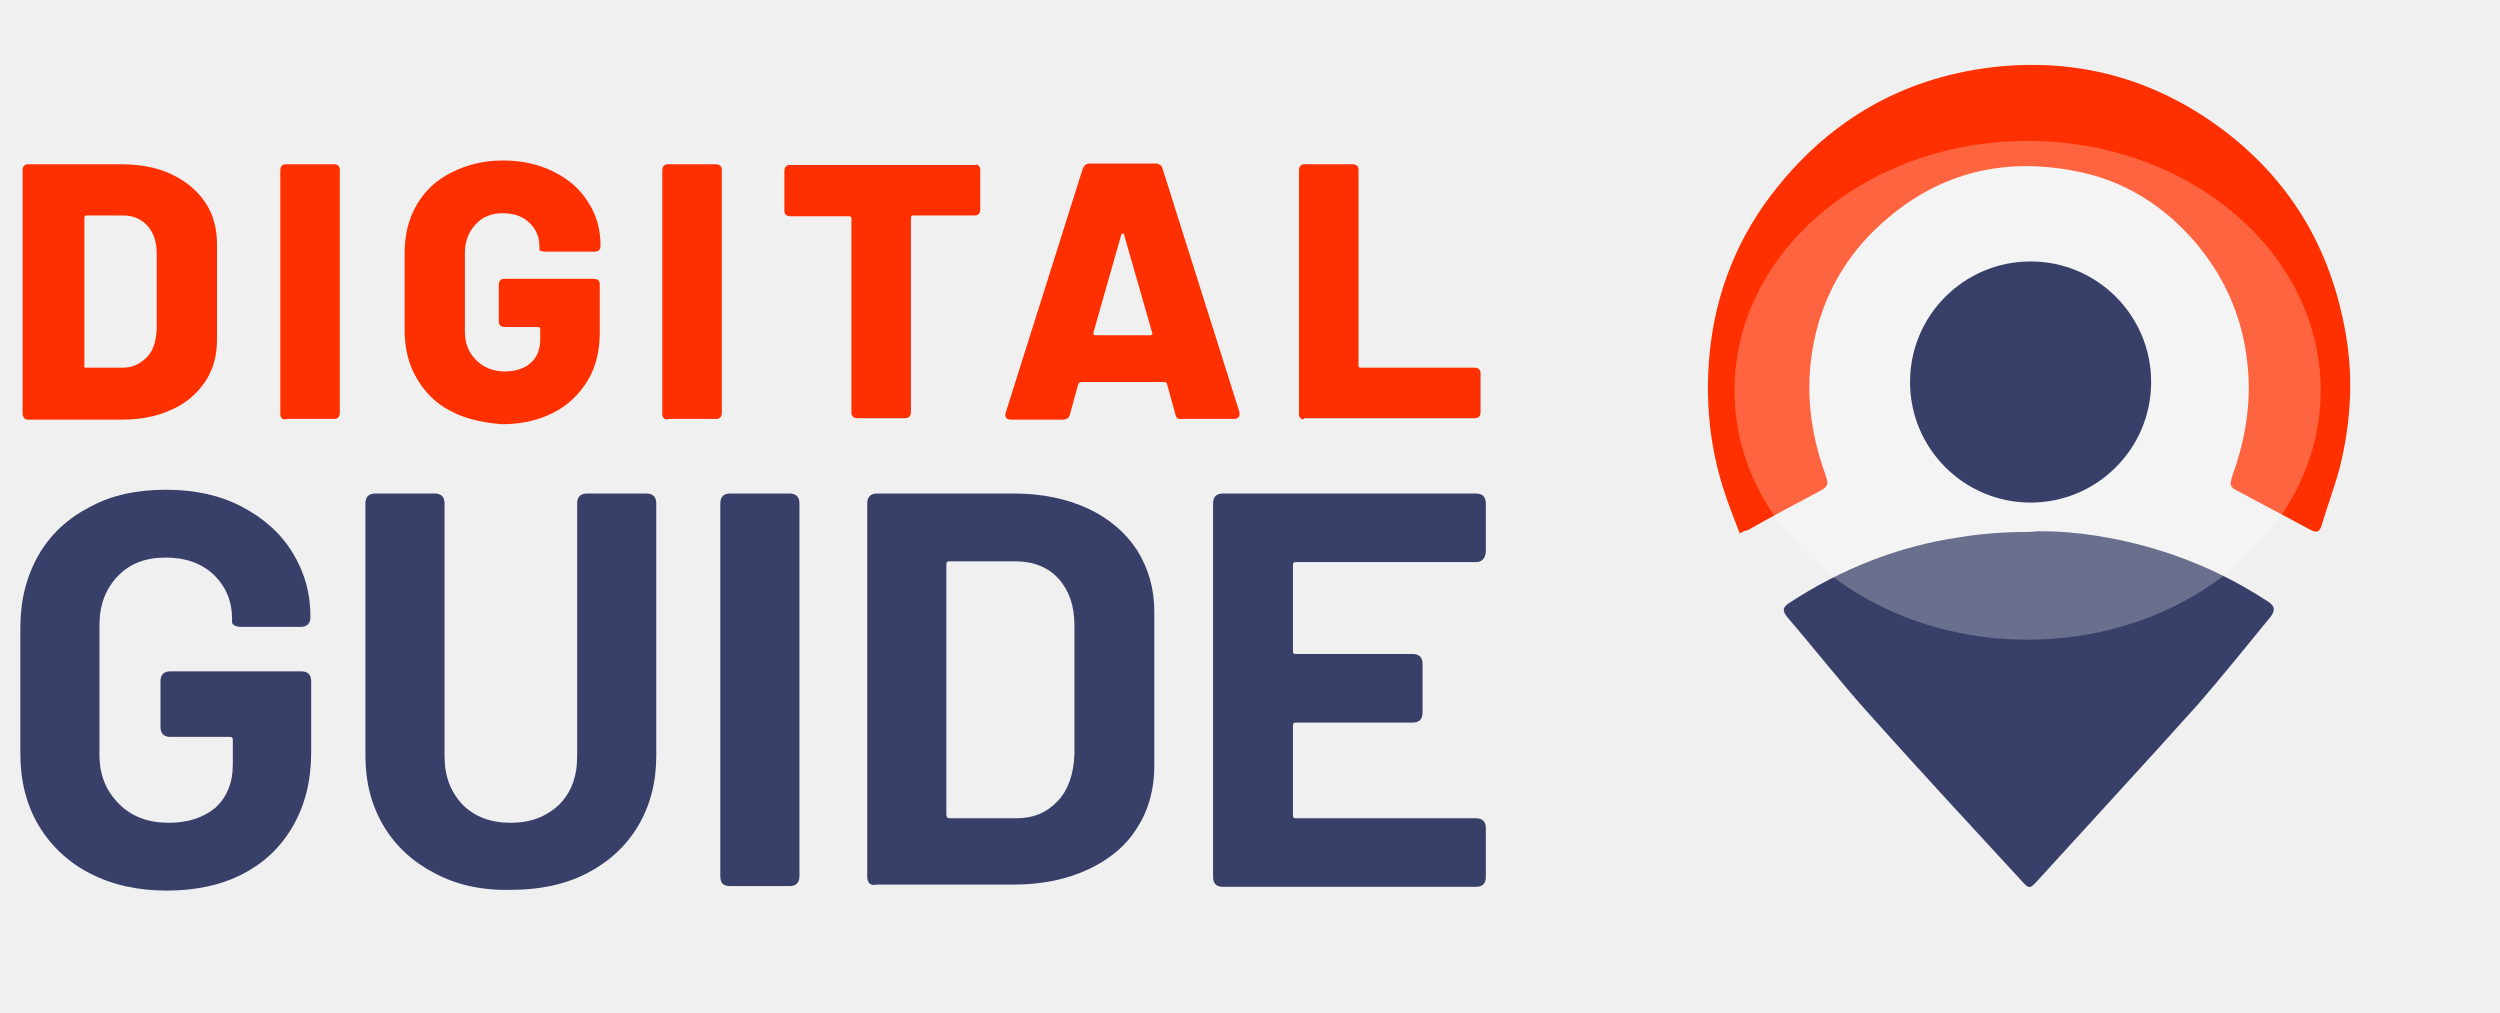
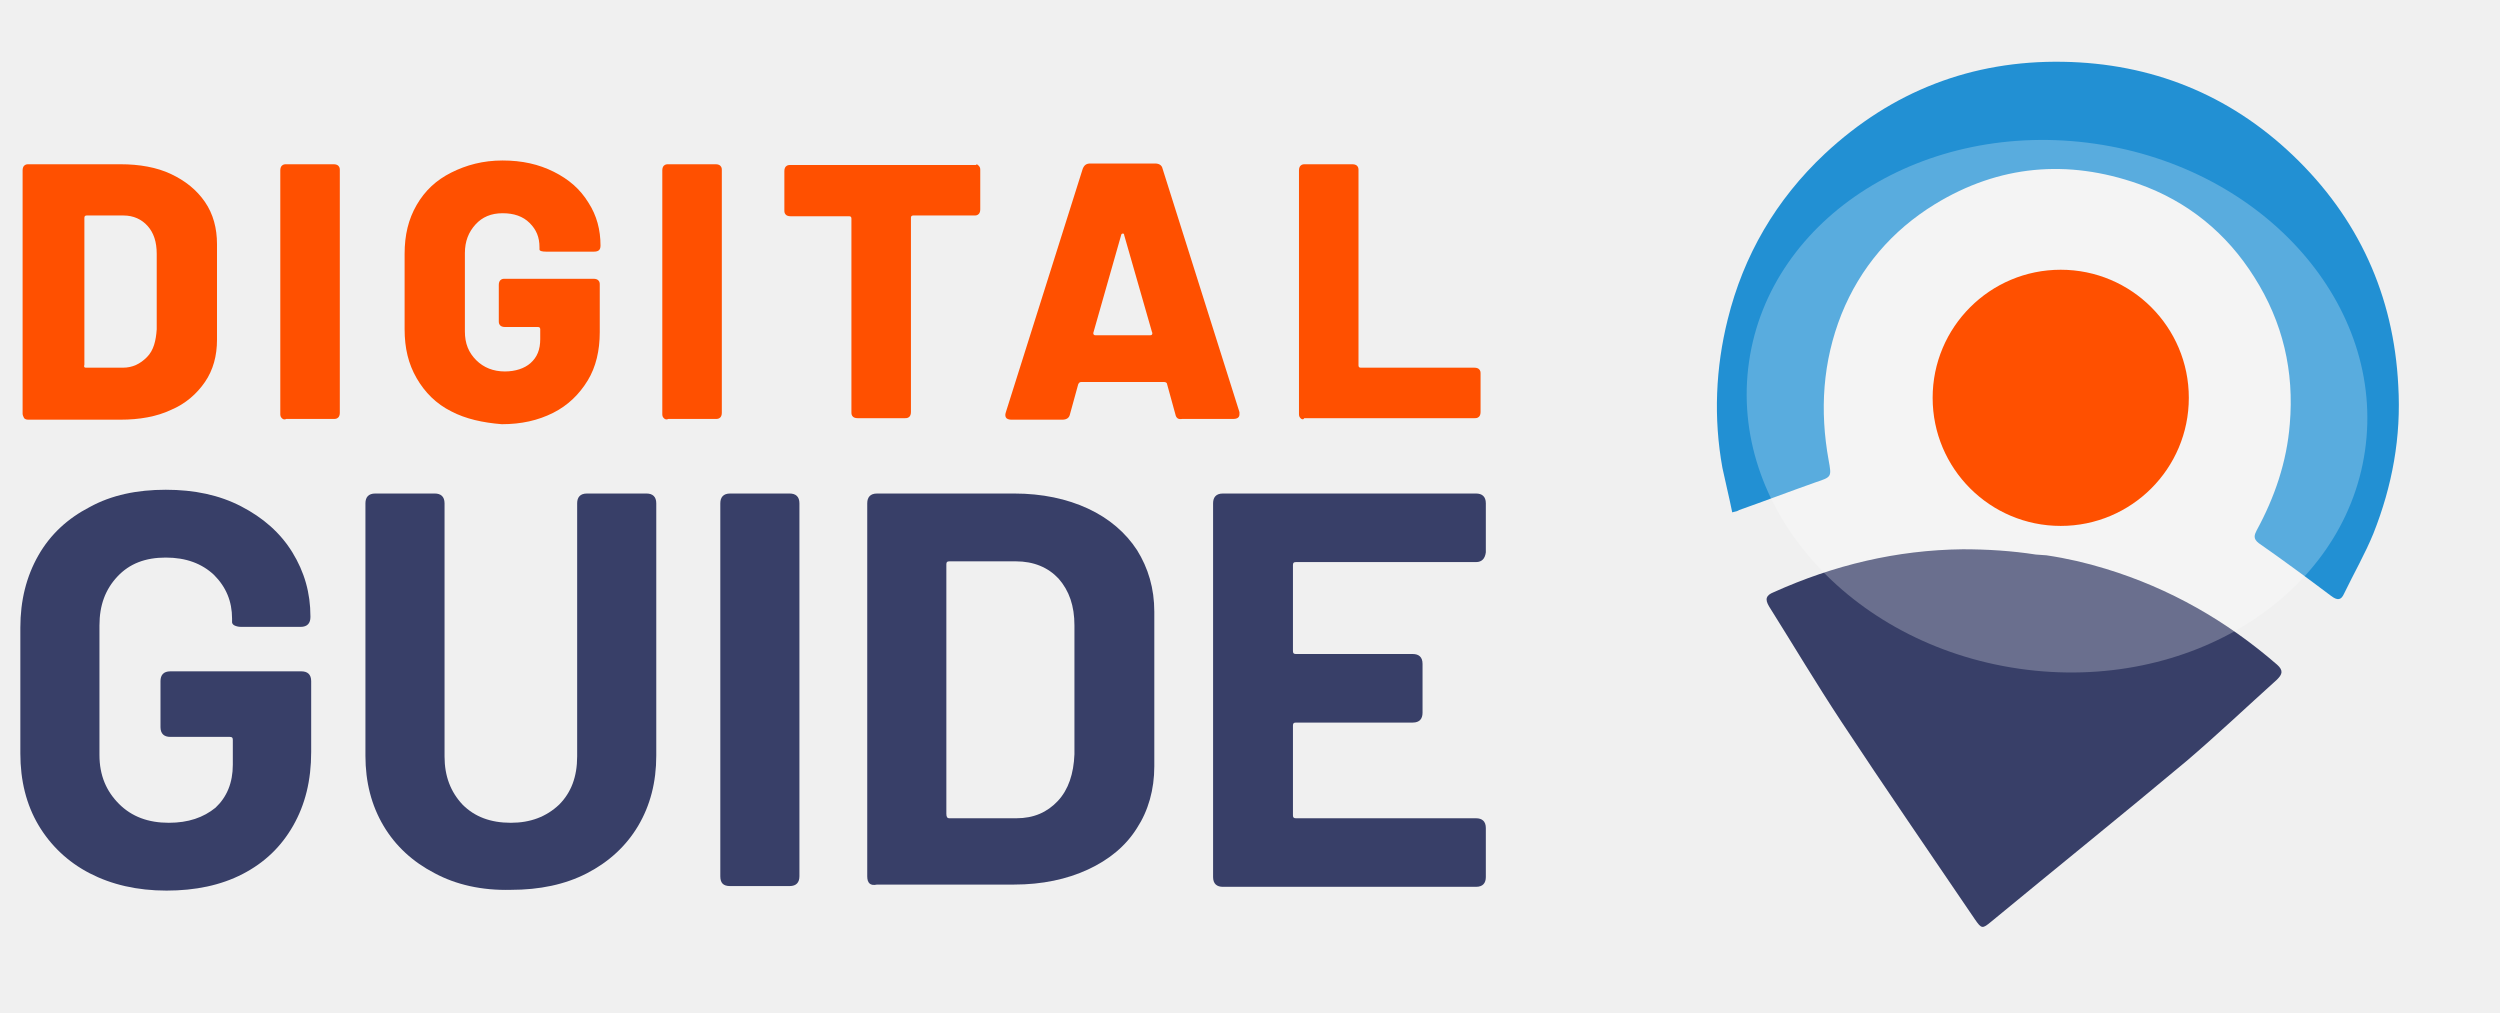
<svg xmlns="http://www.w3.org/2000/svg" version="1.1" x="0px" y="0px" viewBox="0 0 331.8 134.4" style="enable-background:new 0 0 331.8 134.4;" xml:space="preserve">
  <style type="text/css">
	.st0{display:none;}
	.st1{display:inline;}
	.st2{fill:#FF3000;}
	.st3{font-family:'Barlow-ExtraBold';}
	.st4{font-size:48.551px;}
	.st5{letter-spacing:4;}
	.st6{fill:#383F68;}
	.st7{font-family:'Barlow-Bold';}
	.st8{font-size:74.291px;}
- 	.st9{opacity:0.25;fill:#FFFFFF;}
- 	.st10{display:inline;fill:#383F68;}
- 	.st11{display:inline;fill:#FF3000;}
- 	.st12{display:inline;opacity:0.4;fill:#FFFFFF;}
+ 	.st9{fill:#FF5000;}
+ 	.st10{fill:#2290D3;}
+ 	.st11{opacity:0.25;fill:#FFFFFF;}
+ 	.st12{display:inline;fill:#383F68;}
+ 	.st13{display:inline;fill:#FF3000;}
+ 	.st14{display:inline;fill:#FF5000;}
+ 	.st15{display:inline;opacity:0.25;fill:#FFFFFF;}
+ 	.st16{display:inline;opacity:0.4;fill:#FFFFFF;}
</style>
  <g id="Layer_1" class="st0">
    <g class="st1">
      <text transform="matrix(1 0 0 1 0.6119 55.7347)" class="st2 st3 st4 st5">DIGITAL</text>
    </g>
    <g class="st1">
      <text transform="matrix(1 0 0 1 -0.7777 117.5828)" class="st6 st7 st8">Guide</text>
    </g>
  </g>
  <g id="Layer_1_copy">
    <g>
      <g>
-         <path class="st2" d="M3.2,55.5C3.1,55.3,3,55.1,3,54.9V22.6c0-0.3,0.1-0.5,0.2-0.6c0.2-0.2,0.4-0.2,0.6-0.2H16     c2.5,0,4.8,0.4,6.7,1.3c1.9,0.9,3.4,2.1,4.5,3.7c1.1,1.6,1.6,3.5,1.6,5.6v12.7c0,2.1-0.5,4-1.6,5.6c-1.1,1.6-2.6,2.9-4.5,3.7     c-1.9,0.9-4.2,1.3-6.7,1.3H3.9C3.6,55.7,3.4,55.7,3.2,55.5z M11.4,48.8h4.9c1.3,0,2.3-0.5,3.2-1.4s1.2-2.2,1.3-3.7v-10     c0-1.6-0.4-2.8-1.2-3.7c-0.8-0.9-1.9-1.4-3.2-1.4h-4.9c-0.2,0-0.3,0.1-0.3,0.3v19.5C11.1,48.7,11.2,48.8,11.4,48.8z" />
-         <path class="st2" d="M37.4,55.5c-0.2-0.2-0.2-0.4-0.2-0.6V22.6c0-0.3,0.1-0.5,0.2-0.6c0.2-0.2,0.4-0.2,0.6-0.2h6.3     c0.3,0,0.5,0.1,0.6,0.2c0.2,0.2,0.2,0.4,0.2,0.6v32.2c0,0.3-0.1,0.5-0.2,0.6c-0.2,0.2-0.4,0.2-0.6,0.2H38     C37.8,55.7,37.6,55.7,37.4,55.5z" />
-         <path class="st2" d="M59.9,54.6c-2-1-3.5-2.5-4.6-4.4c-1.1-1.9-1.6-4-1.6-6.5v-10c0-2.5,0.5-4.6,1.6-6.5c1.1-1.9,2.6-3.3,4.6-4.3     c2-1,4.2-1.6,6.8-1.6c2.6,0,4.8,0.5,6.8,1.5c2,1,3.5,2.3,4.6,4.1c1.1,1.7,1.6,3.6,1.6,5.7c0,0.6-0.3,0.8-0.9,0.8h-6.3     c-0.6,0-0.9-0.1-0.9-0.3v-0.3c0-1.3-0.4-2.3-1.3-3.2c-0.9-0.9-2.1-1.3-3.6-1.3c-1.5,0-2.7,0.5-3.6,1.5c-0.9,1-1.4,2.2-1.4,3.8     v10.4c0,1.6,0.5,2.8,1.5,3.8c1,1,2.3,1.5,3.8,1.5c1.4,0,2.6-0.4,3.4-1.1c0.9-0.8,1.3-1.8,1.3-3.2v-1.3c0-0.2-0.1-0.3-0.3-0.3H67     c-0.3,0-0.5-0.1-0.6-0.2c-0.2-0.2-0.2-0.4-0.2-0.6v-4.8c0-0.3,0.1-0.5,0.2-0.6c0.2-0.2,0.4-0.2,0.6-0.2h11.8     c0.3,0,0.5,0.1,0.6,0.2c0.2,0.2,0.2,0.4,0.2,0.6v6.3c0,2.4-0.5,4.6-1.6,6.4c-1.1,1.8-2.6,3.3-4.6,4.3c-2,1-4.2,1.5-6.8,1.5     C64.1,56.1,61.8,55.6,59.9,54.6z" />
-         <path class="st2" d="M88.1,55.5c-0.2-0.2-0.2-0.4-0.2-0.6V22.6c0-0.3,0.1-0.5,0.2-0.6c0.2-0.2,0.4-0.2,0.6-0.2h6.3     c0.3,0,0.5,0.1,0.6,0.2c0.2,0.2,0.2,0.4,0.2,0.6v32.2c0,0.3-0.1,0.5-0.2,0.6c-0.2,0.2-0.4,0.2-0.6,0.2h-6.3     C88.5,55.7,88.3,55.7,88.1,55.5z" />
-         <path class="st2" d="M129.9,22c0.2,0.2,0.2,0.4,0.2,0.6v5.2c0,0.3-0.1,0.5-0.2,0.6c-0.2,0.2-0.4,0.2-0.6,0.2h-8.1     c-0.2,0-0.3,0.1-0.3,0.3v25.8c0,0.3-0.1,0.5-0.2,0.6c-0.2,0.2-0.4,0.2-0.6,0.2h-6.3c-0.3,0-0.5-0.1-0.6-0.2     c-0.2-0.2-0.2-0.4-0.2-0.6V29c0-0.2-0.1-0.3-0.3-0.3h-7.8c-0.3,0-0.5-0.1-0.6-0.2c-0.2-0.2-0.2-0.4-0.2-0.6v-5.2     c0-0.3,0.1-0.5,0.2-0.6c0.2-0.2,0.4-0.2,0.6-0.2h24.7C129.5,21.7,129.7,21.8,129.9,22z" />
-         <path class="st2" d="M156,55l-1.1-4c0-0.2-0.2-0.3-0.4-0.3h-11c-0.2,0-0.3,0.1-0.4,0.3l-1.1,4c-0.1,0.5-0.5,0.7-1,0.7h-6.8     c-0.3,0-0.6-0.1-0.7-0.3c-0.1-0.2-0.1-0.4,0-0.7l10.2-32.3c0.2-0.5,0.5-0.7,1-0.7h8.6c0.5,0,0.9,0.2,1,0.7l10.2,32.3     c0,0.1,0,0.2,0,0.3c0,0.4-0.3,0.6-0.8,0.6h-6.8C156.4,55.7,156.1,55.5,156,55z M145.1,44.2c0,0.2,0.1,0.3,0.3,0.3h7.2     c0.1,0,0.2,0,0.3-0.1c0-0.1,0.1-0.2,0-0.3l-3.7-12.9c0-0.2-0.1-0.2-0.2-0.2c-0.1,0-0.2,0.1-0.2,0.2L145.1,44.2L145.1,44.2z" />
-         <path class="st2" d="M172.6,55.5c-0.2-0.2-0.2-0.4-0.2-0.6V22.6c0-0.3,0.1-0.5,0.2-0.6c0.2-0.2,0.4-0.2,0.6-0.2h6.3     c0.3,0,0.5,0.1,0.6,0.2c0.2,0.2,0.2,0.4,0.2,0.6v25.9c0,0.2,0.1,0.3,0.3,0.3h15.1c0.3,0,0.5,0.1,0.6,0.2c0.2,0.2,0.2,0.4,0.2,0.6     v5.1c0,0.3-0.1,0.5-0.2,0.6c-0.2,0.2-0.4,0.2-0.6,0.2h-22.6C173,55.7,172.8,55.7,172.6,55.5z" />
+         <path class="st9" d="M3.2,55.5C3.1,55.3,3,55.1,3,54.9V22.6c0-0.3,0.1-0.5,0.2-0.6c0.2-0.2,0.4-0.2,0.6-0.2H16     c2.5,0,4.8,0.4,6.7,1.3c1.9,0.9,3.4,2.1,4.5,3.7c1.1,1.6,1.6,3.5,1.6,5.6v12.7c0,2.1-0.5,4-1.6,5.6c-1.1,1.6-2.6,2.9-4.5,3.7     c-1.9,0.9-4.2,1.3-6.7,1.3H3.9C3.6,55.7,3.4,55.7,3.2,55.5z M11.4,48.8h4.9c1.3,0,2.3-0.5,3.2-1.4s1.2-2.2,1.3-3.7v-10     c0-1.6-0.4-2.8-1.2-3.7c-0.8-0.9-1.9-1.4-3.2-1.4h-4.9c-0.2,0-0.3,0.1-0.3,0.3v19.5C11.1,48.7,11.2,48.8,11.4,48.8z" />
+         <path class="st9" d="M37.4,55.5c-0.2-0.2-0.2-0.4-0.2-0.6V22.6c0-0.3,0.1-0.5,0.2-0.6c0.2-0.2,0.4-0.2,0.6-0.2h6.3     c0.3,0,0.5,0.1,0.6,0.2c0.2,0.2,0.2,0.4,0.2,0.6v32.2c0,0.3-0.1,0.5-0.2,0.6c-0.2,0.2-0.4,0.2-0.6,0.2H38     C37.8,55.7,37.6,55.7,37.4,55.5z" />
+         <path class="st9" d="M59.9,54.6c-2-1-3.5-2.5-4.6-4.4c-1.1-1.9-1.6-4-1.6-6.5v-10c0-2.5,0.5-4.6,1.6-6.5c1.1-1.9,2.6-3.3,4.6-4.3     c2-1,4.2-1.6,6.8-1.6c2.6,0,4.8,0.5,6.8,1.5c2,1,3.5,2.3,4.6,4.1c1.1,1.7,1.6,3.6,1.6,5.7c0,0.6-0.3,0.8-0.9,0.8h-6.3     c-0.6,0-0.9-0.1-0.9-0.3v-0.3c0-1.3-0.4-2.3-1.3-3.2c-0.9-0.9-2.1-1.3-3.6-1.3c-1.5,0-2.7,0.5-3.6,1.5c-0.9,1-1.4,2.2-1.4,3.8     v10.4c0,1.6,0.5,2.8,1.5,3.8c1,1,2.3,1.5,3.8,1.5c1.4,0,2.6-0.4,3.4-1.1c0.9-0.8,1.3-1.8,1.3-3.2v-1.3c0-0.2-0.1-0.3-0.3-0.3H67     c-0.3,0-0.5-0.1-0.6-0.2c-0.2-0.2-0.2-0.4-0.2-0.6v-4.8c0-0.3,0.1-0.5,0.2-0.6c0.2-0.2,0.4-0.2,0.6-0.2h11.8     c0.3,0,0.5,0.1,0.6,0.2c0.2,0.2,0.2,0.4,0.2,0.6v6.3c0,2.4-0.5,4.6-1.6,6.4c-1.1,1.8-2.6,3.3-4.6,4.3c-2,1-4.2,1.5-6.8,1.5     C64.1,56.1,61.8,55.6,59.9,54.6z" />
+         <path class="st9" d="M88.1,55.5c-0.2-0.2-0.2-0.4-0.2-0.6V22.6c0-0.3,0.1-0.5,0.2-0.6c0.2-0.2,0.4-0.2,0.6-0.2h6.3     c0.3,0,0.5,0.1,0.6,0.2c0.2,0.2,0.2,0.4,0.2,0.6v32.2c0,0.3-0.1,0.5-0.2,0.6c-0.2,0.2-0.4,0.2-0.6,0.2h-6.3     C88.5,55.7,88.3,55.7,88.1,55.5z" />
+         <path class="st9" d="M129.9,22c0.2,0.2,0.2,0.4,0.2,0.6v5.2c0,0.3-0.1,0.5-0.2,0.6c-0.2,0.2-0.4,0.2-0.6,0.2h-8.1     c-0.2,0-0.3,0.1-0.3,0.3v25.8c0,0.3-0.1,0.5-0.2,0.6c-0.2,0.2-0.4,0.2-0.6,0.2h-6.3c-0.3,0-0.5-0.1-0.6-0.2     c-0.2-0.2-0.2-0.4-0.2-0.6V29c0-0.2-0.1-0.3-0.3-0.3h-7.8c-0.3,0-0.5-0.1-0.6-0.2c-0.2-0.2-0.2-0.4-0.2-0.6v-5.2     c0-0.3,0.1-0.5,0.2-0.6c0.2-0.2,0.4-0.2,0.6-0.2h24.7C129.5,21.7,129.7,21.8,129.9,22z" />
+         <path class="st9" d="M156,55l-1.1-4c0-0.2-0.2-0.3-0.4-0.3h-11c-0.2,0-0.3,0.1-0.4,0.3l-1.1,4c-0.1,0.5-0.5,0.7-1,0.7h-6.8     c-0.3,0-0.6-0.1-0.7-0.3c-0.1-0.2-0.1-0.4,0-0.7l10.2-32.3c0.2-0.5,0.5-0.7,1-0.7h8.6c0.5,0,0.9,0.2,1,0.7l10.2,32.3     c0,0.1,0,0.2,0,0.3c0,0.4-0.3,0.6-0.8,0.6h-6.8C156.4,55.7,156.1,55.5,156,55z M145.1,44.2c0,0.2,0.1,0.3,0.3,0.3h7.2     c0.1,0,0.2,0,0.3-0.1c0-0.1,0.1-0.2,0-0.3l-3.7-12.9c0-0.2-0.1-0.2-0.2-0.2c-0.1,0-0.2,0.1-0.2,0.2L145.1,44.2L145.1,44.2z" />
+         <path class="st9" d="M172.6,55.5c-0.2-0.2-0.2-0.4-0.2-0.6V22.6c0-0.3,0.1-0.5,0.2-0.6c0.2-0.2,0.4-0.2,0.6-0.2h6.3     c0.3,0,0.5,0.1,0.6,0.2c0.2,0.2,0.2,0.4,0.2,0.6v25.9c0,0.2,0.1,0.3,0.3,0.3h15.1c0.3,0,0.5,0.1,0.6,0.2c0.2,0.2,0.2,0.4,0.2,0.6     v5.1c0,0.3-0.1,0.5-0.2,0.6c-0.2,0.2-0.4,0.2-0.6,0.2h-22.6C173,55.7,172.8,55.7,172.6,55.5z" />
      </g>
    </g>
    <g>
      <g>
        <path class="st6" d="M11.9,115.9c-2.9-1.5-5.2-3.7-6.8-6.4c-1.6-2.7-2.4-5.9-2.4-9.5V83.3c0-3.6,0.8-6.8,2.4-9.6     c1.6-2.8,3.9-4.9,6.8-6.4C14.8,65.7,18.2,65,22,65c3.8,0,7.1,0.7,10,2.2s5.2,3.5,6.8,6.1c1.6,2.6,2.4,5.4,2.4,8.5v0.1     c0,0.8-0.4,1.3-1.3,1.3H32c-0.4,0-0.7-0.1-0.9-0.2c-0.2-0.1-0.3-0.3-0.3-0.4v-0.5c0-2.3-0.8-4.2-2.4-5.8C26.8,74.8,24.7,74,22,74     c-2.7,0-4.8,0.8-6.4,2.5c-1.6,1.7-2.4,3.8-2.4,6.5v17.2c0,2.7,0.9,4.8,2.6,6.5c1.7,1.7,3.9,2.5,6.6,2.5c2.6,0,4.6-0.7,6.2-2     c1.5-1.4,2.3-3.3,2.3-5.7v-3.3c0-0.3-0.1-0.4-0.4-0.4h-7.9c-0.8,0-1.3-0.4-1.3-1.3v-6.1c0-0.8,0.4-1.3,1.3-1.3h17.4     c0.8,0,1.3,0.4,1.3,1.3v9.4c0,3.8-0.8,7-2.4,9.8c-1.6,2.8-3.8,4.9-6.7,6.4c-2.9,1.5-6.3,2.2-10.1,2.2     C18.2,118.2,14.8,117.4,11.9,115.9z" />
        <path class="st6" d="M57.7,115.9c-2.9-1.5-5.2-3.6-6.8-6.3c-1.6-2.7-2.4-5.8-2.4-9.3V66.8c0-0.8,0.4-1.3,1.3-1.3h7.9     c0.8,0,1.3,0.4,1.3,1.3v33.6c0,2.6,0.8,4.7,2.4,6.4c1.6,1.6,3.7,2.4,6.4,2.4c2.6,0,4.7-0.8,6.4-2.4c1.6-1.6,2.4-3.7,2.4-6.4V66.8     c0-0.8,0.4-1.3,1.3-1.3h7.9c0.8,0,1.3,0.4,1.3,1.3v33.5c0,3.5-0.8,6.6-2.4,9.3c-1.6,2.7-3.9,4.8-6.8,6.3     c-2.9,1.5-6.3,2.2-10.1,2.2C63.9,118.2,60.5,117.4,57.7,115.9z" />
        <path class="st6" d="M95.6,116.3V66.8c0-0.8,0.4-1.3,1.3-1.3h7.9c0.8,0,1.3,0.4,1.3,1.3v49.5c0,0.8-0.4,1.3-1.3,1.3h-7.9     C96,117.6,95.6,117.2,95.6,116.3z" />
        <path class="st6" d="M115.1,116.3V66.8c0-0.8,0.4-1.3,1.3-1.3h18.2c3.7,0,7,0.7,9.8,2c2.8,1.3,5,3.2,6.5,5.5     c1.5,2.4,2.3,5.1,2.3,8.2v20.5c0,3.1-0.8,5.9-2.3,8.2c-1.5,2.4-3.7,4.2-6.5,5.5c-2.8,1.3-6.1,2-9.8,2h-18.2     C115.5,117.6,115.1,117.2,115.1,116.3z M126,108.6h8.9c2.3,0,4.1-0.8,5.5-2.3s2.1-3.6,2.2-6.2V83c0-2.6-0.7-4.6-2.1-6.2     c-1.4-1.5-3.3-2.3-5.7-2.3H126c-0.3,0-0.4,0.1-0.4,0.4v33.1C125.6,108.4,125.7,108.6,126,108.6z" />
        <path class="st6" d="M195.9,74.6h-23.9c-0.3,0-0.4,0.1-0.4,0.4v11.4c0,0.3,0.1,0.4,0.4,0.4h15.5c0.8,0,1.3,0.4,1.3,1.3v6.5     c0,0.8-0.4,1.3-1.3,1.3h-15.5c-0.3,0-0.4,0.1-0.4,0.4v11.9c0,0.3,0.1,0.4,0.4,0.4h23.9c0.8,0,1.3,0.4,1.3,1.3v6.5     c0,0.8-0.4,1.3-1.3,1.3h-33.6c-0.8,0-1.3-0.4-1.3-1.3V66.8c0-0.8,0.4-1.3,1.3-1.3h33.6c0.8,0,1.3,0.4,1.3,1.3v6.5     C197.1,74.1,196.7,74.6,195.9,74.6z" />
      </g>
    </g>
-     <path class="st6" d="M270.6,70.5c2.6,0,5.1,0.2,7.6,0.6l0,0c8.3,1.3,15.9,4.2,22.9,8.8c0.9,0.6,0.8,1.2,0.3,1.9   c-3.2,3.9-6.4,7.9-9.7,11.7c-7,7.8-14.2,15.6-21.3,23.4c-1,1.1-1.1,1.1-2.1,0c-6.7-7.3-13.5-14.6-20.1-22c-3.8-4.2-7.3-8.7-11-13   c-0.7-0.9-0.6-1.3,0.3-1.9c6.9-4.5,14.4-7.5,22.6-8.7l0,0c3-0.5,6.1-0.7,9.1-0.7L270.6,70.5z" />
-     <path class="st2" d="M230.9,70.8c-0.7-1.8-1.4-3.6-2-5.4c-2-6-2.6-12.2-2-18.5c0.8-8.2,3.8-15.7,9.1-22.2   c7.2-8.9,16.5-14.2,27.8-15.7c10.9-1.4,21,1,30.1,7.4c9.3,6.6,15,15.5,17.2,26.7c1.3,6.3,1,12.5-0.5,18.7c-0.7,2.7-1.7,5.3-2.5,8   c-0.3,0.9-0.7,0.9-1.5,0.5c-3.3-1.8-6.6-3.5-9.9-5.3c-0.8-0.4-0.7-0.9-0.5-1.6c1.6-4.4,2.5-9,2.2-13.7c-0.4-6.6-2.7-12.4-7-17.5   c-4.3-5-9.6-8.3-16-9.5c-9.2-1.8-17.6,0.1-24.8,6.2c-4.9,4.1-8.1,9.2-9.6,15.3c-1.5,6.2-1,12.3,1.1,18.3c0.7,2,0.7,2-1.2,3   c-3,1.6-6,3.2-9,4.9C231.6,70.4,231.4,70.5,230.9,70.8z" />
-     <ellipse class="st9" cx="269.1" cy="51.8" rx="38.9" ry="33.1" />
-     <circle class="st6" cx="269.5" cy="50.7" r="16" />
+     <path class="st6" d="M271.6,73.7c2.7,0.4,5.3,1,7.9,1.8l0,0c8.5,2.6,16,6.9,22.7,12.7c0.9,0.8,0.7,1.3,0,2c-4,3.6-7.9,7.3-12,10.8   c-8.6,7.2-17.3,14.2-25.9,21.3c-1.2,1-1.3,1-2.2-0.3c-5.9-8.7-11.9-17.4-17.7-26.2c-3.3-5-6.4-10.2-9.6-15.3   c-0.6-1-0.4-1.5,0.6-1.9c8-3.6,16.3-5.6,25.1-5.7l0,0c3.2,0,6.5,0.2,9.7,0.7L271.6,73.7z" />
+     <path class="st10" d="M229.9,68c-0.4-2-0.9-4-1.3-5.9c-1.2-6.6-0.9-13.3,0.7-19.7c2.1-8.5,6.4-15.9,12.9-22   c8.9-8.3,19.5-12.4,31.6-12.2c11.7,0.2,22,4.3,30.5,12.4c8.7,8.3,13.4,18.6,14,30.6c0.4,6.8-0.8,13.3-3.3,19.6   c-1.1,2.7-2.6,5.3-3.9,8c-0.4,0.9-0.9,0.9-1.7,0.3c-3.2-2.4-6.3-4.7-9.6-7c-0.8-0.6-0.6-1.1-0.3-1.7c2.4-4.4,4-9.1,4.4-14.1   c0.6-7-0.9-13.5-4.7-19.5c-3.7-5.9-8.9-10.1-15.4-12.4c-9.4-3.3-18.5-2.5-27,2.7c-5.7,3.5-9.9,8.4-12.4,14.6   c-2.5,6.3-2.9,12.8-1.7,19.4c0.4,2.2,0.4,2.2-1.7,2.9c-3.4,1.2-6.8,2.5-10.2,3.7C230.7,67.8,230.4,67.9,229.9,68z" />
+     <ellipse transform="matrix(0.1431 -0.9897 0.9897 0.1431 180.4969 316.3734)" class="st11" cx="273" cy="54" rx="35.2" ry="41.3" />
+     <circle class="st9" cx="273.5" cy="52.8" r="17" />
  </g>
  <g id="Layer_6" class="st0">
    <g class="st1">
      <g>
        <path class="st2" d="M3.2,55.5C3.1,55.3,3,55.1,3,54.9V22.6c0-0.3,0.1-0.5,0.2-0.6c0.2-0.2,0.4-0.2,0.6-0.2H16     c2.5,0,4.8,0.4,6.7,1.3c1.9,0.9,3.4,2.1,4.5,3.7c1.1,1.6,1.6,3.5,1.6,5.6v12.7c0,2.1-0.5,4-1.6,5.6c-1.1,1.6-2.6,2.9-4.5,3.7     c-1.9,0.9-4.2,1.3-6.7,1.3H3.9C3.6,55.7,3.4,55.7,3.2,55.5z M11.4,48.8h4.9c1.3,0,2.3-0.5,3.2-1.4s1.2-2.2,1.3-3.7v-10     c0-1.6-0.4-2.8-1.2-3.7c-0.8-0.9-1.9-1.4-3.2-1.4h-4.9c-0.2,0-0.3,0.1-0.3,0.3v19.5C11.1,48.7,11.2,48.8,11.4,48.8z" />
        <path class="st2" d="M37.4,55.5c-0.2-0.2-0.2-0.4-0.2-0.6V22.6c0-0.3,0.1-0.5,0.2-0.6c0.2-0.2,0.4-0.2,0.6-0.2h6.3     c0.3,0,0.5,0.1,0.6,0.2c0.2,0.2,0.2,0.4,0.2,0.6v32.2c0,0.3-0.1,0.5-0.2,0.6c-0.2,0.2-0.4,0.2-0.6,0.2H38     C37.8,55.7,37.6,55.7,37.4,55.5z" />
        <path class="st2" d="M59.9,54.6c-2-1-3.5-2.5-4.6-4.4c-1.1-1.9-1.6-4-1.6-6.5v-10c0-2.5,0.5-4.6,1.6-6.5c1.1-1.9,2.6-3.3,4.6-4.3     c2-1,4.2-1.6,6.8-1.6c2.6,0,4.8,0.5,6.8,1.5c2,1,3.5,2.3,4.6,4.1c1.1,1.7,1.6,3.6,1.6,5.7c0,0.6-0.3,0.8-0.9,0.8h-6.3     c-0.6,0-0.9-0.1-0.9-0.3v-0.3c0-1.3-0.4-2.3-1.3-3.2c-0.9-0.9-2.1-1.3-3.6-1.3c-1.5,0-2.7,0.5-3.6,1.5c-0.9,1-1.4,2.2-1.4,3.8     v10.4c0,1.6,0.5,2.8,1.5,3.8c1,1,2.3,1.5,3.8,1.5c1.4,0,2.6-0.4,3.4-1.1c0.9-0.8,1.3-1.8,1.3-3.2v-1.3c0-0.2-0.1-0.3-0.3-0.3H67     c-0.3,0-0.5-0.1-0.6-0.2c-0.2-0.2-0.2-0.4-0.2-0.6v-4.8c0-0.3,0.1-0.5,0.2-0.6c0.2-0.2,0.4-0.2,0.6-0.2h11.8     c0.3,0,0.5,0.1,0.6,0.2c0.2,0.2,0.2,0.4,0.2,0.6v6.3c0,2.4-0.5,4.6-1.6,6.4c-1.1,1.8-2.6,3.3-4.6,4.3c-2,1-4.2,1.5-6.8,1.5     C64.1,56.1,61.8,55.6,59.9,54.6z" />
        <path class="st2" d="M88.1,55.5c-0.2-0.2-0.2-0.4-0.2-0.6V22.6c0-0.3,0.1-0.5,0.2-0.6c0.2-0.2,0.4-0.2,0.6-0.2h6.3     c0.3,0,0.5,0.1,0.6,0.2c0.2,0.2,0.2,0.4,0.2,0.6v32.2c0,0.3-0.1,0.5-0.2,0.6c-0.2,0.2-0.4,0.2-0.6,0.2h-6.3     C88.5,55.7,88.3,55.7,88.1,55.5z" />
        <path class="st2" d="M129.9,22c0.2,0.2,0.2,0.4,0.2,0.6v5.2c0,0.3-0.1,0.5-0.2,0.6c-0.2,0.2-0.4,0.2-0.6,0.2h-8.1     c-0.2,0-0.3,0.1-0.3,0.3v25.8c0,0.3-0.1,0.5-0.2,0.6c-0.2,0.2-0.4,0.2-0.6,0.2h-6.3c-0.3,0-0.5-0.1-0.6-0.2     c-0.2-0.2-0.2-0.4-0.2-0.6V29c0-0.2-0.1-0.3-0.3-0.3h-7.8c-0.3,0-0.5-0.1-0.6-0.2c-0.2-0.2-0.2-0.4-0.2-0.6v-5.2     c0-0.3,0.1-0.5,0.2-0.6c0.2-0.2,0.4-0.2,0.6-0.2h24.7C129.5,21.7,129.7,21.8,129.9,22z" />
        <path class="st2" d="M156,55l-1.1-4c0-0.2-0.2-0.3-0.4-0.3h-11c-0.2,0-0.3,0.1-0.4,0.3l-1.1,4c-0.1,0.5-0.5,0.7-1,0.7h-6.8     c-0.3,0-0.6-0.1-0.7-0.3c-0.1-0.2-0.1-0.4,0-0.7l10.2-32.3c0.2-0.5,0.5-0.7,1-0.7h8.6c0.5,0,0.9,0.2,1,0.7l10.2,32.3     c0,0.1,0,0.2,0,0.3c0,0.4-0.3,0.6-0.8,0.6h-6.8C156.4,55.7,156.1,55.5,156,55z M145.1,44.2c0,0.2,0.1,0.3,0.3,0.3h7.2     c0.1,0,0.2,0,0.3-0.1c0-0.1,0.1-0.2,0-0.3l-3.7-12.9c0-0.2-0.1-0.2-0.2-0.2c-0.1,0-0.2,0.1-0.2,0.2L145.1,44.2L145.1,44.2z" />
        <path class="st2" d="M172.6,55.5c-0.2-0.2-0.2-0.4-0.2-0.6V22.6c0-0.3,0.1-0.5,0.2-0.6c0.2-0.2,0.4-0.2,0.6-0.2h6.3     c0.3,0,0.5,0.1,0.6,0.2c0.2,0.2,0.2,0.4,0.2,0.6v25.9c0,0.2,0.1,0.3,0.3,0.3h15.1c0.3,0,0.5,0.1,0.6,0.2c0.2,0.2,0.2,0.4,0.2,0.6     v5.1c0,0.3-0.1,0.5-0.2,0.6c-0.2,0.2-0.4,0.2-0.6,0.2h-22.6C173,55.7,172.8,55.7,172.6,55.5z" />
      </g>
    </g>
    <g class="st1">
      <g>
        <path class="st6" d="M11.9,115.9c-2.9-1.5-5.2-3.7-6.8-6.4c-1.6-2.7-2.4-5.9-2.4-9.5V83.3c0-3.6,0.8-6.8,2.4-9.6     c1.6-2.8,3.9-4.9,6.8-6.4C14.8,65.7,18.2,65,22,65c3.8,0,7.1,0.7,10,2.2s5.2,3.5,6.8,6.1c1.6,2.6,2.4,5.4,2.4,8.5v0.1     c0,0.8-0.4,1.3-1.3,1.3H32c-0.4,0-0.7-0.1-0.9-0.2c-0.2-0.1-0.3-0.3-0.3-0.4v-0.5c0-2.3-0.8-4.2-2.4-5.8C26.8,74.8,24.7,74,22,74     c-2.7,0-4.8,0.8-6.4,2.5c-1.6,1.7-2.4,3.8-2.4,6.5v17.2c0,2.7,0.9,4.8,2.6,6.5c1.7,1.7,3.9,2.5,6.6,2.5c2.6,0,4.6-0.7,6.2-2     c1.5-1.4,2.3-3.3,2.3-5.7v-3.3c0-0.3-0.1-0.4-0.4-0.4h-7.9c-0.8,0-1.3-0.4-1.3-1.3v-6.1c0-0.8,0.4-1.3,1.3-1.3h17.4     c0.8,0,1.3,0.4,1.3,1.3v9.4c0,3.8-0.8,7-2.4,9.8c-1.6,2.8-3.8,4.9-6.7,6.4c-2.9,1.5-6.3,2.2-10.1,2.2     C18.2,118.2,14.8,117.4,11.9,115.9z" />
        <path class="st6" d="M57.7,115.9c-2.9-1.5-5.2-3.6-6.8-6.3c-1.6-2.7-2.4-5.8-2.4-9.3V66.8c0-0.8,0.4-1.3,1.3-1.3h7.9     c0.8,0,1.3,0.4,1.3,1.3v33.6c0,2.6,0.8,4.7,2.4,6.4c1.6,1.6,3.7,2.4,6.4,2.4c2.6,0,4.7-0.8,6.4-2.4c1.6-1.6,2.4-3.7,2.4-6.4V66.8     c0-0.8,0.4-1.3,1.3-1.3h7.9c0.8,0,1.3,0.4,1.3,1.3v33.5c0,3.5-0.8,6.6-2.4,9.3c-1.6,2.7-3.9,4.8-6.8,6.3     c-2.9,1.5-6.3,2.2-10.1,2.2C63.9,118.2,60.5,117.4,57.7,115.9z" />
        <path class="st6" d="M95.6,116.3V66.8c0-0.8,0.4-1.3,1.3-1.3h7.9c0.8,0,1.3,0.4,1.3,1.3v49.5c0,0.8-0.4,1.3-1.3,1.3h-7.9     C96,117.6,95.6,117.2,95.6,116.3z" />
        <path class="st6" d="M115.1,116.3V66.8c0-0.8,0.4-1.3,1.3-1.3h18.2c3.7,0,7,0.7,9.8,2c2.8,1.3,5,3.2,6.5,5.5     c1.5,2.4,2.3,5.1,2.3,8.2v20.5c0,3.1-0.8,5.9-2.3,8.2c-1.5,2.4-3.7,4.2-6.5,5.5c-2.8,1.3-6.1,2-9.8,2h-18.2     C115.5,117.6,115.1,117.2,115.1,116.3z M126,108.6h8.9c2.3,0,4.1-0.8,5.5-2.3s2.1-3.6,2.2-6.2V83c0-2.6-0.7-4.6-2.1-6.2     c-1.4-1.5-3.3-2.3-5.7-2.3H126c-0.3,0-0.4,0.1-0.4,0.4v33.1C125.6,108.4,125.7,108.6,126,108.6z" />
        <path class="st6" d="M195.9,74.6h-23.9c-0.3,0-0.4,0.1-0.4,0.4v11.4c0,0.3,0.1,0.4,0.4,0.4h15.5c0.8,0,1.3,0.4,1.3,1.3v6.5     c0,0.8-0.4,1.3-1.3,1.3h-15.5c-0.3,0-0.4,0.1-0.4,0.4v11.9c0,0.3,0.1,0.4,0.4,0.4h23.9c0.8,0,1.3,0.4,1.3,1.3v6.5     c0,0.8-0.4,1.3-1.3,1.3h-33.6c-0.8,0-1.3-0.4-1.3-1.3V66.8c0-0.8,0.4-1.3,1.3-1.3h33.6c0.8,0,1.3,0.4,1.3,1.3v6.5     C197.1,74.1,196.7,74.6,195.9,74.6z" />
      </g>
    </g>
-     <path class="st10" d="M270,70.5c2.7,0,5.4,0.2,8.1,0.6c0,0,0.1,0,0.1,0c8.3,1.3,15.9,4.2,22.9,8.8c0.9,0.6,0.8,1.2,0.3,1.9   c-3.2,3.9-6.4,7.9-9.7,11.7c-7,7.8-14.2,15.6-21.3,23.4c-1,1.1-1.1,1.1-2.1,0c-6.7-7.3-13.5-14.6-20.1-22c-3.8-4.2-7.3-8.7-11-13   c-0.7-0.9-0.6-1.3,0.3-1.9c6.9-4.5,14.4-7.5,22.6-8.7c0,0,0,0,0,0c3-0.5,6.1-0.7,9.2-0.6L270,70.5z" />
-     <path class="st11" d="M230.9,70.8c-0.7-1.8-1.4-3.6-2-5.4c-2-6-2.6-12.2-2-18.5c0.8-8.2,3.8-15.7,9.1-22.2   c7.2-8.9,16.5-14.2,27.8-15.7c10.9-1.4,21,1,30.1,7.4c9.3,6.6,15,15.5,17.2,26.7c1.3,6.3,1,12.5-0.5,18.7c-0.7,2.7-1.7,5.3-2.5,8   c-0.3,0.9-0.7,0.9-1.5,0.5c-3.3-1.8-6.6-3.5-9.9-5.3c-0.8-0.4-0.7-0.9-0.5-1.6c1.6-4.4,2.5-9,2.2-13.7c-0.4-6.6-2.7-12.4-7-17.5   c-4.3-5-9.6-8.3-16-9.5c-9.2-1.8-17.6,0.1-24.8,6.2c-4.9,4.1-8.1,9.2-9.6,15.3c-1.5,6.2-1,12.3,1.1,18.3c0.7,2,0.7,2-1.2,3   c-3,1.6-6,3.2-9,4.9C231.6,70.4,231.4,70.5,230.9,70.8z" />
-     <circle class="st10" cx="269.5" cy="51.7" r="14.6" />
+     <path class="st12" d="M270,70.5c2.7,0,5.4,0.2,8.1,0.6c0,0,0.1,0,0.1,0c8.3,1.3,15.9,4.2,22.9,8.8c0.9,0.6,0.8,1.2,0.3,1.9   c-3.2,3.9-6.4,7.9-9.7,11.7c-7,7.8-14.2,15.6-21.3,23.4c-1,1.1-1.1,1.1-2.1,0c-6.7-7.3-13.5-14.6-20.1-22c-3.8-4.2-7.3-8.7-11-13   c-0.7-0.9-0.6-1.3,0.3-1.9c6.9-4.5,14.4-7.5,22.6-8.7c0,0,0,0,0,0c3-0.5,6.1-0.7,9.2-0.6L270,70.5z" />
+     <path class="st13" d="M230.9,70.8c-0.7-1.8-1.4-3.6-2-5.4c-2-6-2.6-12.2-2-18.5c0.8-8.2,3.8-15.7,9.1-22.2   c7.2-8.9,16.5-14.2,27.8-15.7c10.9-1.4,21,1,30.1,7.4c9.3,6.6,15,15.5,17.2,26.7c1.3,6.3,1,12.5-0.5,18.7c-0.7,2.7-1.7,5.3-2.5,8   c-0.3,0.9-0.7,0.9-1.5,0.5c-3.3-1.8-6.6-3.5-9.9-5.3c-0.8-0.4-0.7-0.9-0.5-1.6c1.6-4.4,2.5-9,2.2-13.7c-0.4-6.6-2.7-12.4-7-17.5   c-4.3-5-9.6-8.3-16-9.5c-9.2-1.8-17.6,0.1-24.8,6.2c-4.9,4.1-8.1,9.2-9.6,15.3c-1.5,6.2-1,12.3,1.1,18.3c0.7,2,0.7,2-1.2,3   c-3,1.6-6,3.2-9,4.9C231.6,70.4,231.4,70.5,230.9,70.8z" />
+     <circle class="st12" cx="269.5" cy="51.7" r="14.6" />
  </g>
  <g id="Layer_3" class="st0">
-     <path class="st10" d="M310,47c-0.1,0.9-0.1,1.4-0.1,1.9c-0.1,10.9-0.2,21.7-0.4,32.6c0,1.2,0.4,1.7,1.4,1.9   c5.9,0.9,11.7,1.9,17.6,2.8c5.9,1,11.7,2,17.6,2.9c2.9,0.5,5.7,1,8.6,1.4c2.1,0.3,4.2-0.3,6-1.8c4.1-3.4,8.1-6.9,12.1-10.3   c1.5-1.3,1.5-3.9,0.1-5.6c-4-5-8.1-9.9-12.2-14.8c-2.4-2.8-5.8-3.7-9.5-4.2c-6.6-1-13.2-2.2-19.8-3.2c-6-1-12.1-2-18.1-3   C312.3,47.3,311.3,47.2,310,47z" />
-     <path class="st11" d="M285.3,46.7c0,0.9,0.1,1.4,0.1,1.9c-0.2,11-0.4,21.9-0.5,32.9c0,1.2-0.4,1.8-1.5,2.2   c-6,2.2-11.9,4.5-17.9,6.8c-6,2.3-11.9,4.6-17.9,6.8c-2.9,1.1-5.8,2.3-8.7,3.3c-2.1,0.7-4.3,0.6-6-0.5c-4-2.5-8-5.2-11.9-7.8   c-1.5-1-1.4-3.6,0-5.7c4.2-5.9,8.4-11.8,12.7-17.6c2.5-3.4,6-5,9.7-6.4c6.7-2.5,13.4-5.1,20.1-7.6c6.1-2.3,12.3-4.7,18.4-7   C283,47.5,284,47.1,285.3,46.7z" />
-     <path class="st11" d="M309,77.1c0-0.9-0.1-1.4-0.1-1.9c0.2-11,0.4-21.9,0.5-32.9c0-1.2,0.4-1.8,1.5-2.2c6-2.2,11.9-4.5,17.9-6.8   c6-2.3,11.9-4.6,17.9-6.8c2.9-1.1,5.8-2.3,8.7-3.3c2.1-0.7,4.3-0.6,6,0.5c4,2.5,8,5.2,11.9,7.8c1.5,1,1.4,3.6,0,5.7   c-4.2,5.9-8.4,11.8-12.7,17.6c-2.5,3.4-6,5-9.7,6.4c-6.7,2.5-13.4,5.1-20.1,7.6c-6.1,2.3-12.3,4.7-18.4,7   C311.4,76.2,310.3,76.6,309,77.1z" />
-     <path class="st10" d="M286,46.6c0-1.2-0.4-1.7-1.4-1.9c-5.9-0.9-11.7-1.9-17.6-2.8c-5.9-1-11.7-2-17.6-2.9c-2.9-0.5-5.7-1-8.6-1.4   c-2.1-0.3-4.2,0.3-6,1.8c-4.1,3.4-8.1,6.9-12.1,10.3c-1.5,1.3-1.5,3.9-0.1,5.6c4,5,8.1,9.9,12.2,14.8c2.4,2.8,5.8,3.7,9.5,4.2   c6.6,1,13.2,2.2,19.8,3.2c6,1,12.1,2,18.1,3c1,0.2,2.1,0.3,3.3,0.5C285.6,81.1,286,46.7,286,46.6z" />
+     <path class="st12" d="M310,47c-0.1,0.9-0.1,1.4-0.1,1.9c-0.1,10.9-0.2,21.7-0.4,32.6c0,1.2,0.4,1.7,1.4,1.9   c5.9,0.9,11.7,1.9,17.6,2.8c5.9,1,11.7,2,17.6,2.9c2.9,0.5,5.7,1,8.6,1.4c2.1,0.3,4.2-0.3,6-1.8c4.1-3.4,8.1-6.9,12.1-10.3   c1.5-1.3,1.5-3.9,0.1-5.6c-4-5-8.1-9.9-12.2-14.8c-2.4-2.8-5.8-3.7-9.5-4.2c-6.6-1-13.2-2.2-19.8-3.2c-6-1-12.1-2-18.1-3   C312.3,47.3,311.3,47.2,310,47z" />
+     <path class="st13" d="M285.3,46.7c0,0.9,0.1,1.4,0.1,1.9c-0.2,11-0.4,21.9-0.5,32.9c0,1.2-0.4,1.8-1.5,2.2   c-6,2.2-11.9,4.5-17.9,6.8c-6,2.3-11.9,4.6-17.9,6.8c-2.9,1.1-5.8,2.3-8.7,3.3c-2.1,0.7-4.3,0.6-6-0.5c-4-2.5-8-5.2-11.9-7.8   c-1.5-1-1.4-3.6,0-5.7c4.2-5.9,8.4-11.8,12.7-17.6c2.5-3.4,6-5,9.7-6.4c6.7-2.5,13.4-5.1,20.1-7.6c6.1-2.3,12.3-4.7,18.4-7   C283,47.5,284,47.1,285.3,46.7z" />
+     <path class="st13" d="M309,77.1c0-0.9-0.1-1.4-0.1-1.9c0.2-11,0.4-21.9,0.5-32.9c0-1.2,0.4-1.8,1.5-2.2c6-2.2,11.9-4.5,17.9-6.8   c6-2.3,11.9-4.6,17.9-6.8c2.9-1.1,5.8-2.3,8.7-3.3c2.1-0.7,4.3-0.6,6,0.5c4,2.5,8,5.2,11.9,7.8c1.5,1,1.4,3.6,0,5.7   c-4.2,5.9-8.4,11.8-12.7,17.6c-2.5,3.4-6,5-9.7,6.4c-6.7,2.5-13.4,5.1-20.1,7.6c-6.1,2.3-12.3,4.7-18.4,7   C311.4,76.2,310.3,76.6,309,77.1z" />
+     <path class="st12" d="M286,46.6c0-1.2-0.4-1.7-1.4-1.9c-5.9-0.9-11.7-1.9-17.6-2.8c-5.9-1-11.7-2-17.6-2.9c-2.9-0.5-5.7-1-8.6-1.4   c-2.1-0.3-4.2,0.3-6,1.8c-4.1,3.4-8.1,6.9-12.1,10.3c-1.5,1.3-1.5,3.9-0.1,5.6c4,5,8.1,9.9,12.2,14.8c2.4,2.8,5.8,3.7,9.5,4.2   c6.6,1,13.2,2.2,19.8,3.2c6,1,12.1,2,18.1,3c1,0.2,2.1,0.3,3.3,0.5C285.6,81.1,286,46.7,286,46.6z" />
  </g>
  <g id="Layer_4" class="st0">
-     <path class="st10" d="M271,70.5c2.7,0,5.4,0.2,8.1,0.6c0,0,0.1,0,0.1,0c8.3,1.3,15.9,4.2,22.9,8.8c0.9,0.6,0.8,1.2,0.3,1.9   c-3.2,3.9-6.4,7.9-9.7,11.7c-7,7.8-14.2,15.6-21.3,23.4c-1,1.1-1.1,1.1-2.1,0c-6.7-7.3-13.5-14.6-20.1-22c-3.8-4.2-7.3-8.7-11-13   c-0.7-0.9-0.6-1.3,0.3-1.9c6.9-4.5,14.4-7.5,22.6-8.7c0,0,0,0,0,0c3-0.5,6.1-0.7,9.2-0.6L271,70.5z" />
-     <path class="st11" d="M231.9,70.8c-0.7-1.8-1.4-3.6-2-5.4c-2-6-2.6-12.2-2-18.5c0.8-8.2,3.8-15.7,9.1-22.2   c7.2-8.9,16.5-14.2,27.8-15.7c10.9-1.4,21,1,30.1,7.4c9.3,6.6,15,15.5,17.2,26.7c1.3,6.3,1,12.5-0.5,18.7c-0.7,2.7-1.7,5.3-2.5,8   c-0.3,0.9-0.7,0.9-1.5,0.5c-3.3-1.8-6.6-3.5-9.9-5.3c-0.8-0.4-0.7-0.9-0.5-1.6c1.6-4.4,2.5-9,2.2-13.7c-0.4-6.6-2.7-12.4-7-17.5   c-4.3-5-9.6-8.3-16-9.5c-9.2-1.8-17.6,0.1-24.8,6.2c-4.9,4.1-8.1,9.2-9.6,15.3c-1.5,6.2-1,12.3,1.1,18.3c0.7,2,0.7,2-1.2,3   c-3,1.6-6,3.2-9,4.9C232.6,70.4,232.4,70.5,231.9,70.8z" />
-     <circle class="st10" cx="270.5" cy="51.7" r="14.6" />
+     <path class="st12" d="M271,70.5c2.7,0,5.4,0.2,8.1,0.6c0,0,0.1,0,0.1,0c8.3,1.3,15.9,4.2,22.9,8.8c0.9,0.6,0.8,1.2,0.3,1.9   c-3.2,3.9-6.4,7.9-9.7,11.7c-7,7.8-14.2,15.6-21.3,23.4c-1,1.1-1.1,1.1-2.1,0c-6.7-7.3-13.5-14.6-20.1-22c-3.8-4.2-7.3-8.7-11-13   c-0.7-0.9-0.6-1.3,0.3-1.9c6.9-4.5,14.4-7.5,22.6-8.7c0,0,0,0,0,0c3-0.5,6.1-0.7,9.2-0.6L271,70.5z" />
+     <path class="st13" d="M231.9,70.8c-0.7-1.8-1.4-3.6-2-5.4c-2-6-2.6-12.2-2-18.5c0.8-8.2,3.8-15.7,9.1-22.2   c7.2-8.9,16.5-14.2,27.8-15.7c10.9-1.4,21,1,30.1,7.4c9.3,6.6,15,15.5,17.2,26.7c1.3,6.3,1,12.5-0.5,18.7c-0.7,2.7-1.7,5.3-2.5,8   c-0.3,0.9-0.7,0.9-1.5,0.5c-3.3-1.8-6.6-3.5-9.9-5.3c-0.8-0.4-0.7-0.9-0.5-1.6c1.6-4.4,2.5-9,2.2-13.7c-0.4-6.6-2.7-12.4-7-17.5   c-4.3-5-9.6-8.3-16-9.5c-9.2-1.8-17.6,0.1-24.8,6.2c-4.9,4.1-8.1,9.2-9.6,15.3c-1.5,6.2-1,12.3,1.1,18.3c0.7,2,0.7,2-1.2,3   c-3,1.6-6,3.2-9,4.9C232.6,70.4,232.4,70.5,231.9,70.8z" />
+     <circle class="st12" cx="270.5" cy="51.7" r="14.6" />
+     <path class="st12" d="M360.6,70.5c2.6,0,5.1,0.2,7.6,0.6l0,0c8.3,1.3,15.9,4.2,22.9,8.8c0.9,0.6,0.8,1.2,0.3,1.9   c-3.2,3.9-6.4,7.9-9.7,11.7c-7,7.8-14.2,15.6-21.3,23.4c-1,1.1-1.1,1.1-2.1,0c-6.7-7.3-13.5-14.6-20.1-22c-3.8-4.2-7.3-8.7-11-13   c-0.7-0.9-0.6-1.3,0.3-1.9c6.9-4.5,14.4-7.5,22.6-8.7l0,0c3-0.5,6.1-0.7,9.1-0.7L360.6,70.5z" />
+     <path class="st14" d="M320.9,70.8c-0.7-1.8-1.4-3.6-2-5.4c-2-6-2.6-12.2-2-18.5c0.8-8.2,3.8-15.7,9.1-22.2   c7.2-8.9,16.5-14.2,27.8-15.7c10.9-1.4,21,1,30.1,7.4c9.3,6.6,15,15.5,17.2,26.7c1.3,6.3,1,12.5-0.5,18.7c-0.7,2.7-1.7,5.3-2.5,8   c-0.3,0.9-0.7,0.9-1.5,0.5c-3.3-1.8-6.6-3.5-9.9-5.3c-0.8-0.4-0.7-0.9-0.5-1.6c1.6-4.4,2.5-9,2.2-13.7c-0.4-6.6-2.7-12.4-7-17.5   c-4.3-5-9.6-8.3-16-9.5c-9.2-1.8-17.6,0.1-24.8,6.2c-4.9,4.1-8.1,9.2-9.6,15.3c-1.5,6.2-1,12.3,1.1,18.3c0.7,2,0.7,2-1.2,3   c-3,1.6-6,3.2-9,4.9C321.6,70.4,321.4,70.5,320.9,70.8z" />
+     <ellipse class="st15" cx="359.1" cy="51.8" rx="38.9" ry="33.1" />
+     <circle class="st12" cx="359.5" cy="50.7" r="16" />
  </g>
  <g id="Layer_2" class="st0">
-     <rect x="44.7" y="58.9" class="st12" width="155.5" height="36.9" />
-     <rect x="1" y="60.8" class="st12" width="44.2" height="36.9" />
+     <rect x="44.7" y="58.9" class="st16" width="155.5" height="36.9" />
+     <rect x="1" y="60.8" class="st16" width="44.2" height="36.9" />
  </g>
</svg>
